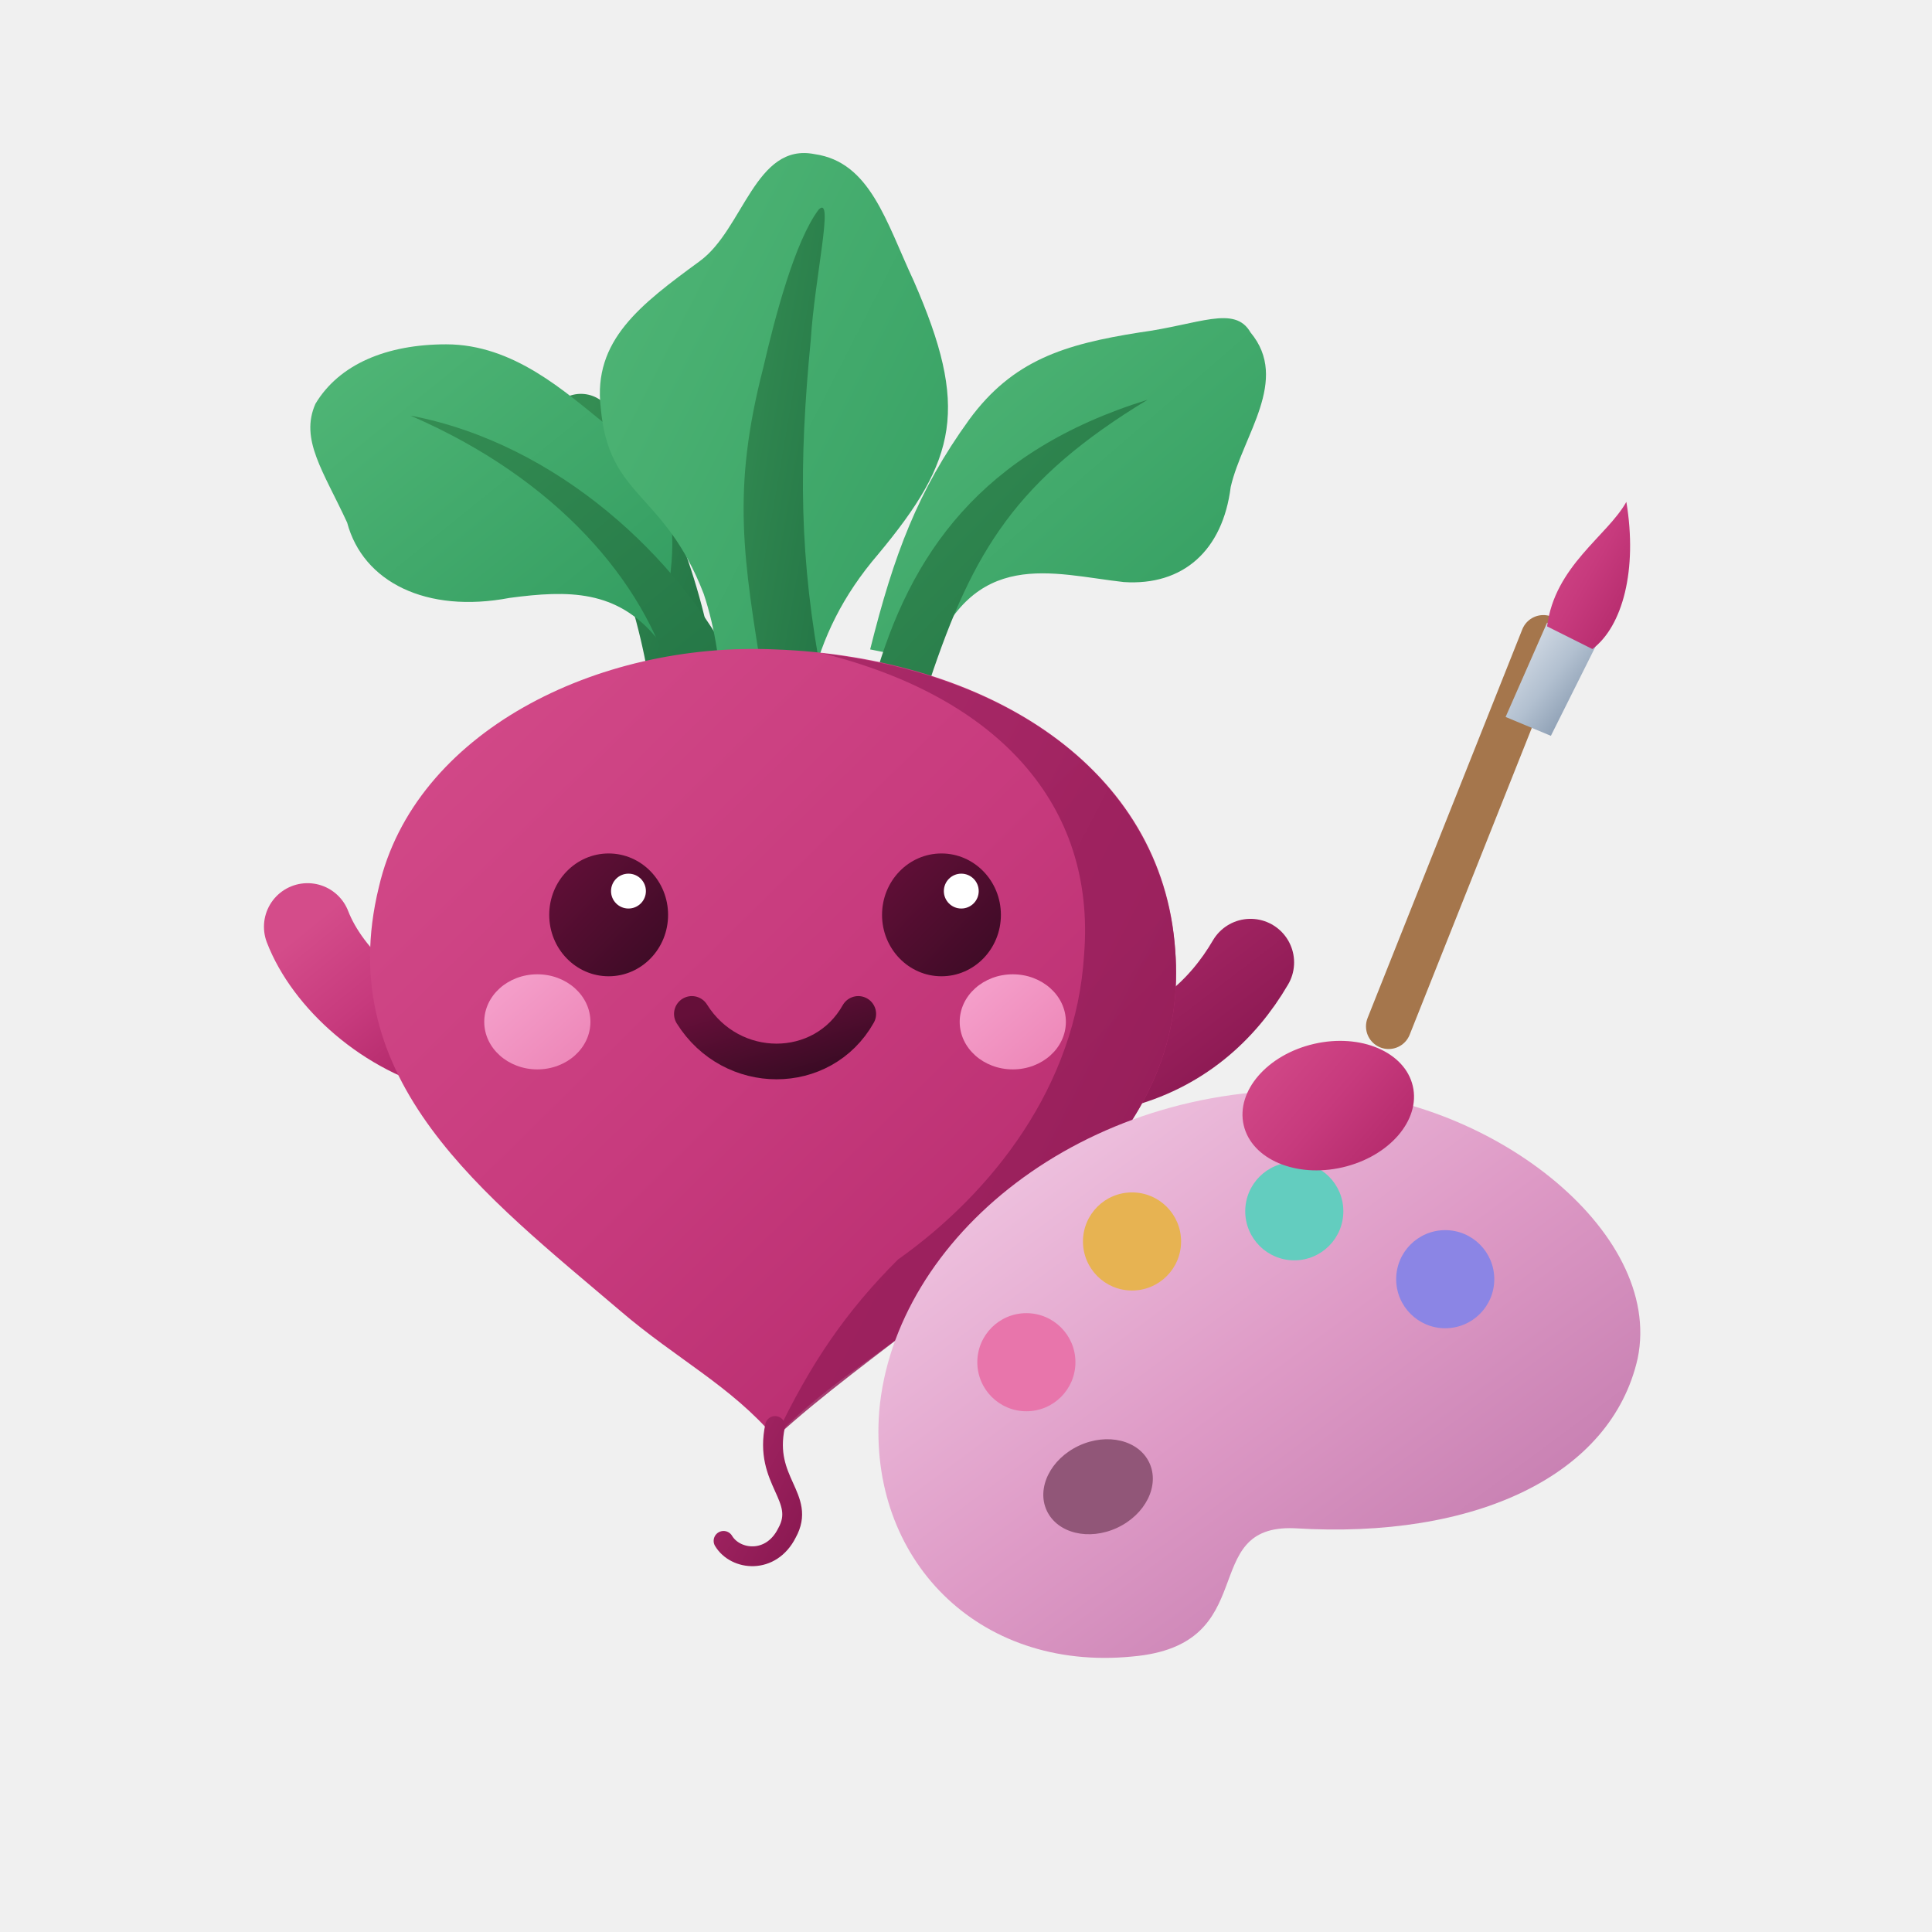
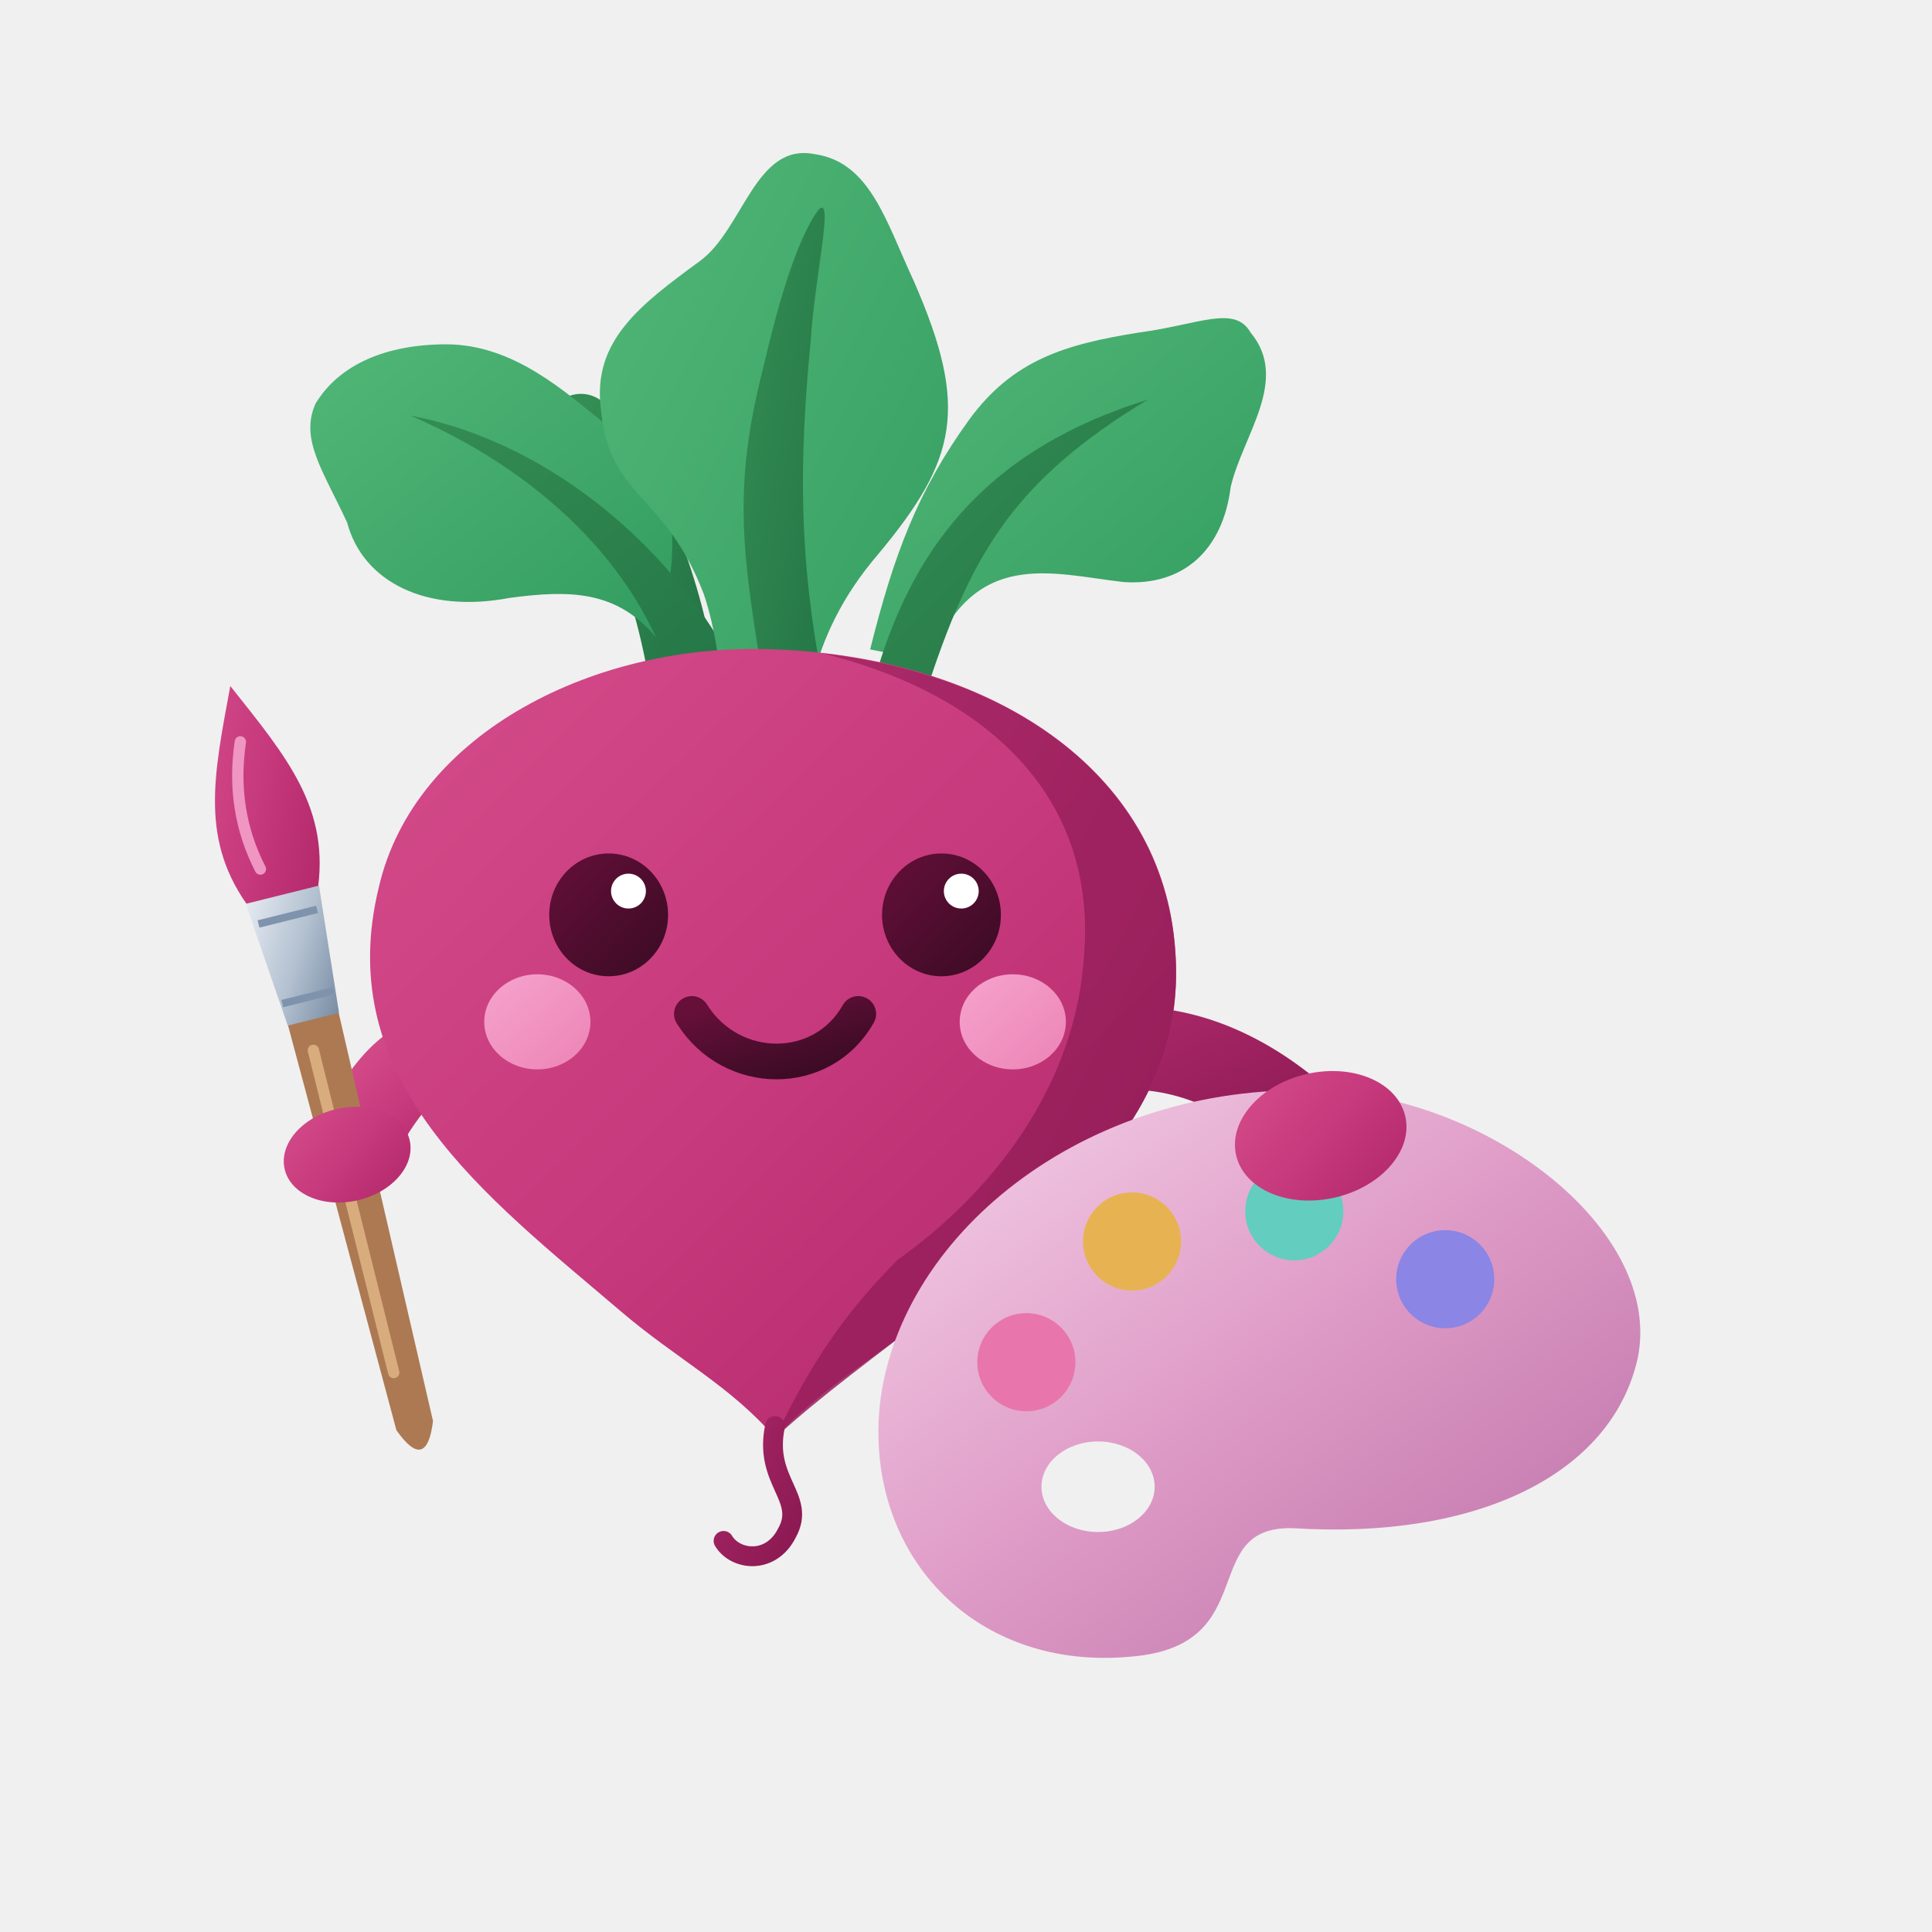
<svg xmlns="http://www.w3.org/2000/svg" viewBox="0 0 512 512" width="512" height="512" fill="none" role="img" aria-label="btravstack theme beetroot with a palette">
  <defs>
    <linearGradient id="bt-theme-light-beet" x1="0" y1="0" x2="1" y2="1">
      <stop offset="0" stop-color="#D44C8A" />
      <stop offset="0.5" stop-color="#C73A7D" />
      <stop offset="1" stop-color="#B02768" />
    </linearGradient>
    <linearGradient id="bt-theme-light-shade" x1="0" y1="0" x2="1" y2="1">
      <stop offset="0" stop-color="#A62665" />
      <stop offset="1" stop-color="#8B1952" />
    </linearGradient>
    <linearGradient id="bt-theme-light-leaf" x1="0" y1="0" x2="1" y2="1">
      <stop offset="0" stop-color="#51B777" />
      <stop offset="1" stop-color="#329C60" />
    </linearGradient>
    <linearGradient id="bt-theme-light-stem" x1="0" y1="0" x2="1" y2="1">
      <stop offset="0" stop-color="#348D53" />
      <stop offset="1" stop-color="#247646" />
    </linearGradient>
    <linearGradient id="bt-theme-light-cheek" x1="0" y1="0" x2="1" y2="1">
      <stop offset="0" stop-color="#F6A3CD" />
      <stop offset="1" stop-color="#EC84B6" />
    </linearGradient>
    <linearGradient id="bt-theme-light-eye" x1="0" y1="0" x2="1" y2="1">
      <stop offset="0" stop-color="#650F39" />
      <stop offset="1" stop-color="#3A0B24" />
    </linearGradient>
    <linearGradient id="bt-theme-light-teal" x1="0" y1="0" x2="1" y2="1">
      <stop offset="0" stop-color="#51BDB8" />
      <stop offset="1" stop-color="#37ABA8" />
    </linearGradient>
    <linearGradient id="bt-theme-light-teal-side" x1="0" y1="0" x2="1" y2="1">
      <stop offset="0" stop-color="#298F90" />
      <stop offset="1" stop-color="#1B7378" />
    </linearGradient>
    <linearGradient id="bt-theme-light-orange" x1="0" y1="0" x2="1" y2="1">
      <stop offset="0" stop-color="#FFAF64" />
      <stop offset="0.5" stop-color="#F77A27" />
      <stop offset="1" stop-color="#D95517" />
    </linearGradient>
    <linearGradient id="bt-theme-light-orange-side" x1="0" y1="0" x2="1" y2="1">
      <stop offset="0" stop-color="#F58A38" />
      <stop offset="1" stop-color="#DD611F" />
    </linearGradient>
    <linearGradient id="bt-theme-light-indigo" x1="0" y1="0" x2="1" y2="1">
      <stop offset="0" stop-color="#9890F1" />
      <stop offset="0.5" stop-color="#716BD1" />
      <stop offset="1" stop-color="#514CA5" />
    </linearGradient>
    <linearGradient id="bt-theme-light-blue" x1="0" y1="0" x2="1" y2="1">
      <stop offset="0" stop-color="#79ABE9" />
      <stop offset="0.5" stop-color="#447EC8" />
      <stop offset="1" stop-color="#295EA5" />
    </linearGradient>
    <linearGradient id="bt-theme-light-silver" x1="0" y1="0" x2="1" y2="1">
      <stop offset="0" stop-color="#E5EAF1" />
      <stop offset="0.5" stop-color="#B2C0D0" />
      <stop offset="1" stop-color="#6F849D" />
    </linearGradient>
    <linearGradient id="bt-theme-light-card" x1="0" y1="0" x2="1" y2="1">
      <stop offset="0" stop-color="#F7EDF4" />
      <stop offset="1" stop-color="#E9DBE5" />
    </linearGradient>
    <linearGradient id="bt-theme-light-amber" x1="0" y1="0" x2="1" y2="1">
      <stop offset="0" stop-color="#F5CD7A" />
      <stop offset="0.5" stop-color="#D99E3D" />
      <stop offset="1" stop-color="#B27521" />
    </linearGradient>
    <linearGradient id="bt-theme-light-palette" x1="0" y1="0" x2="1" y2="1">
      <stop offset="0" stop-color="#F5D2E9" />
      <stop offset="0.5" stop-color="#DE9AC6" />
      <stop offset="1" stop-color="#B96FA5" />
    </linearGradient>
  </defs>
+   <path d="M121 279C106 279 100 293 92 306" stroke="url(#bt-theme-light-beet)" stroke-width="22" stroke-linecap="round" />
+   <path d="M295 278C318 276 337 289 349 301" stroke="url(#bt-theme-light-shade)" stroke-width="22" stroke-linecap="round" />
  <g transform="translate(71 23) scale(1.05)">
    <g>
      <path d="M105 151C101 126 93 105 79 86" fill="none" stroke="url(#bt-theme-light-stem)" stroke-width="17" stroke-linecap="round" />
      <path d="M98 139C88 127 76 127 61 129 40 133 24 125 20 110 14 97 8 89 12 80 18 70 30 65 45 65 62 65 75 77 85 85 98 93 108 106 98 139Z" fill="url(#bt-theme-light-leaf)" />
      <path d="M102 150C95 125 73 99 36 83 73 90 104 119 118 147Z" fill="url(#bt-theme-light-stem)" />
      <path d="M125 149C125 125 126 105 120 87 110 61 96 63 94 40 92 23 104 14 119 3 130-5 133-27 148-24 162-22 166-7 173 8 187 40 184 53 164 77 146 98 144 119 143 149Z" fill="url(#bt-theme-light-leaf)" transform="translate(-10 41)" />
      <path d="M125 150C120 119 117 102 125 71 128 58 133 39 139 31 143 27 138 48 137 64 134 95 134 119 140 150Z" fill="url(#bt-theme-light-stem)" />
      <path d="M152 142C158 118 164 102 177 84 188 69 201 65 220 62 235 60 244 55 248 62 258 74 246 88 243 101 241 117 231 126 216 125 198 123 178 116 167 145Z" fill="url(#bt-theme-light-leaf)" />
      <path d="M153 150C162 118 180 92 222 79 189 99 178 117 167 150Z" fill="url(#bt-theme-light-stem)" />
-       <path d="M48 243C30 239 15 225 10 212" stroke="url(#bt-theme-light-beet)" stroke-width="22" stroke-linecap="round" />
-       <path d="M214 247C230 243 241 233 248 221" stroke="url(#bt-theme-light-shade)" stroke-width="22" stroke-linecap="round" />
      <path d="M128 142C83 140 37 163 28 202 16 251 55 280 89 309 103 321 117 328 128 341 139 329 153 321 168 309 203 282 232 258 229 218 226 172 182 144 128 142Z" fill="url(#bt-theme-light-beet)" />
      <path d="M140 143C184 154 209 181 206 219 204 252 183 279 159 296 146 309 137 322 128 341 140 330 154 320 168 309 203 282 232 258 229 218 226 177 191 149 140 143Z" fill="url(#bt-theme-light-shade)" opacity=".85" />
      <ellipse cx="86" cy="209" rx="15" ry="15.5" fill="url(#bt-theme-light-eye)" />
      <ellipse cx="170" cy="209" rx="15" ry="15.5" fill="url(#bt-theme-light-eye)" />
      <circle cx="91" cy="203" r="4.4" fill="#FFF" />
      <circle cx="175" cy="203" r="4.4" fill="#FFF" />
      <ellipse cx="68" cy="236" rx="13.4" ry="12" fill="url(#bt-theme-light-cheek)" />
      <ellipse cx="188" cy="236" rx="13.4" ry="12" fill="url(#bt-theme-light-cheek)" />
      <path d="M107 234C117 250 140 250 149 234" stroke="url(#bt-theme-light-eye)" stroke-width="9" stroke-linecap="round" />
      <path d="M128 338c-3 14 8 18 3 27-4 8-13 7-16 2" stroke="url(#bt-theme-light-shade)" stroke-width="5" fill="none" stroke-linecap="round" />
    </g>
  </g>
-   <path d="M349 289c-62-2-112 39-116 85-3 39 26 69 67 65 35-3 17-35 43-34 48 3 84-14 91-45 7-34-40-70-85-71Z" fill="url(#bt-theme-light-palette)" />
-   <ellipse cx="291" cy="394" rx="15" ry="12" transform="rotate(-25 291 394)" fill="#915678" />
+   <g transform="translate(92 306) rotate(-14)">
+     <path d="M-7-42H7L5 74Q0 87-5 74Z" fill="#AD7952" />
+     <path d="M-2-29v88" stroke="#D9AC7E" stroke-width="3" stroke-linecap="round" />
+     <path d="M-9-69C-18-90-10-106 0-128 10-106 18-90 9-69Z" fill="url(#bt-theme-light-beet)" />
+     <path d="M-4-79q-4-17 3-34" stroke="#EF96C2" stroke-width="3" stroke-linecap="round" />
+     <path d="M-10-71H10L7-37H-7Z" fill="url(#bt-theme-light-silver)" />
+     <path d="M-8-65H8m-15 22H7" stroke="#7F94AC" stroke-width="2" />
+   </g>
+   <ellipse cx="92" cy="306" rx="17" ry="12.41" transform="rotate(-13 92 306)" fill="url(#bt-theme-light-beet)" />
+   <path d="M349 289c-62-2-112 39-116 85-3 39 26 69 67 65 35-3 17-35 43-34 48 3 84-14 91-45 7-34-40-70-85-71ZM306 394a15 12 0 1 1-30 0a15 12 0 1 1 30 0Z" fill="url(#bt-theme-light-palette)" fill-rule="evenodd" />
  <circle cx="272" cy="361" r="13" fill="#E875AB" />
  <circle cx="300" cy="329" r="13" fill="#E7B352" />
  <circle cx="343" cy="321" r="13" fill="#63CDBF" />
  <circle cx="383" cy="339" r="13" fill="#8B85E5" />
-   <path d="m368 272 41-103" stroke="#A5764C" stroke-width="12" stroke-linecap="round" />
-   <path d="m399 190 12 5 12-24-13-6Z" fill="url(#bt-theme-light-silver)" />
-   <path d="M410 166c2-16 16-24 21-33 3 18-1 33-9 39Z" fill="url(#bt-theme-light-beet)" />
-   <ellipse cx="352" cy="293" rx="23" ry="16.79" transform="rotate(-13 352 293)" fill="url(#bt-theme-light-beet)" />
+   <ellipse cx="350" cy="301" rx="23" ry="16.79" transform="rotate(-13 350 301)" fill="url(#bt-theme-light-beet)" />
</svg>
